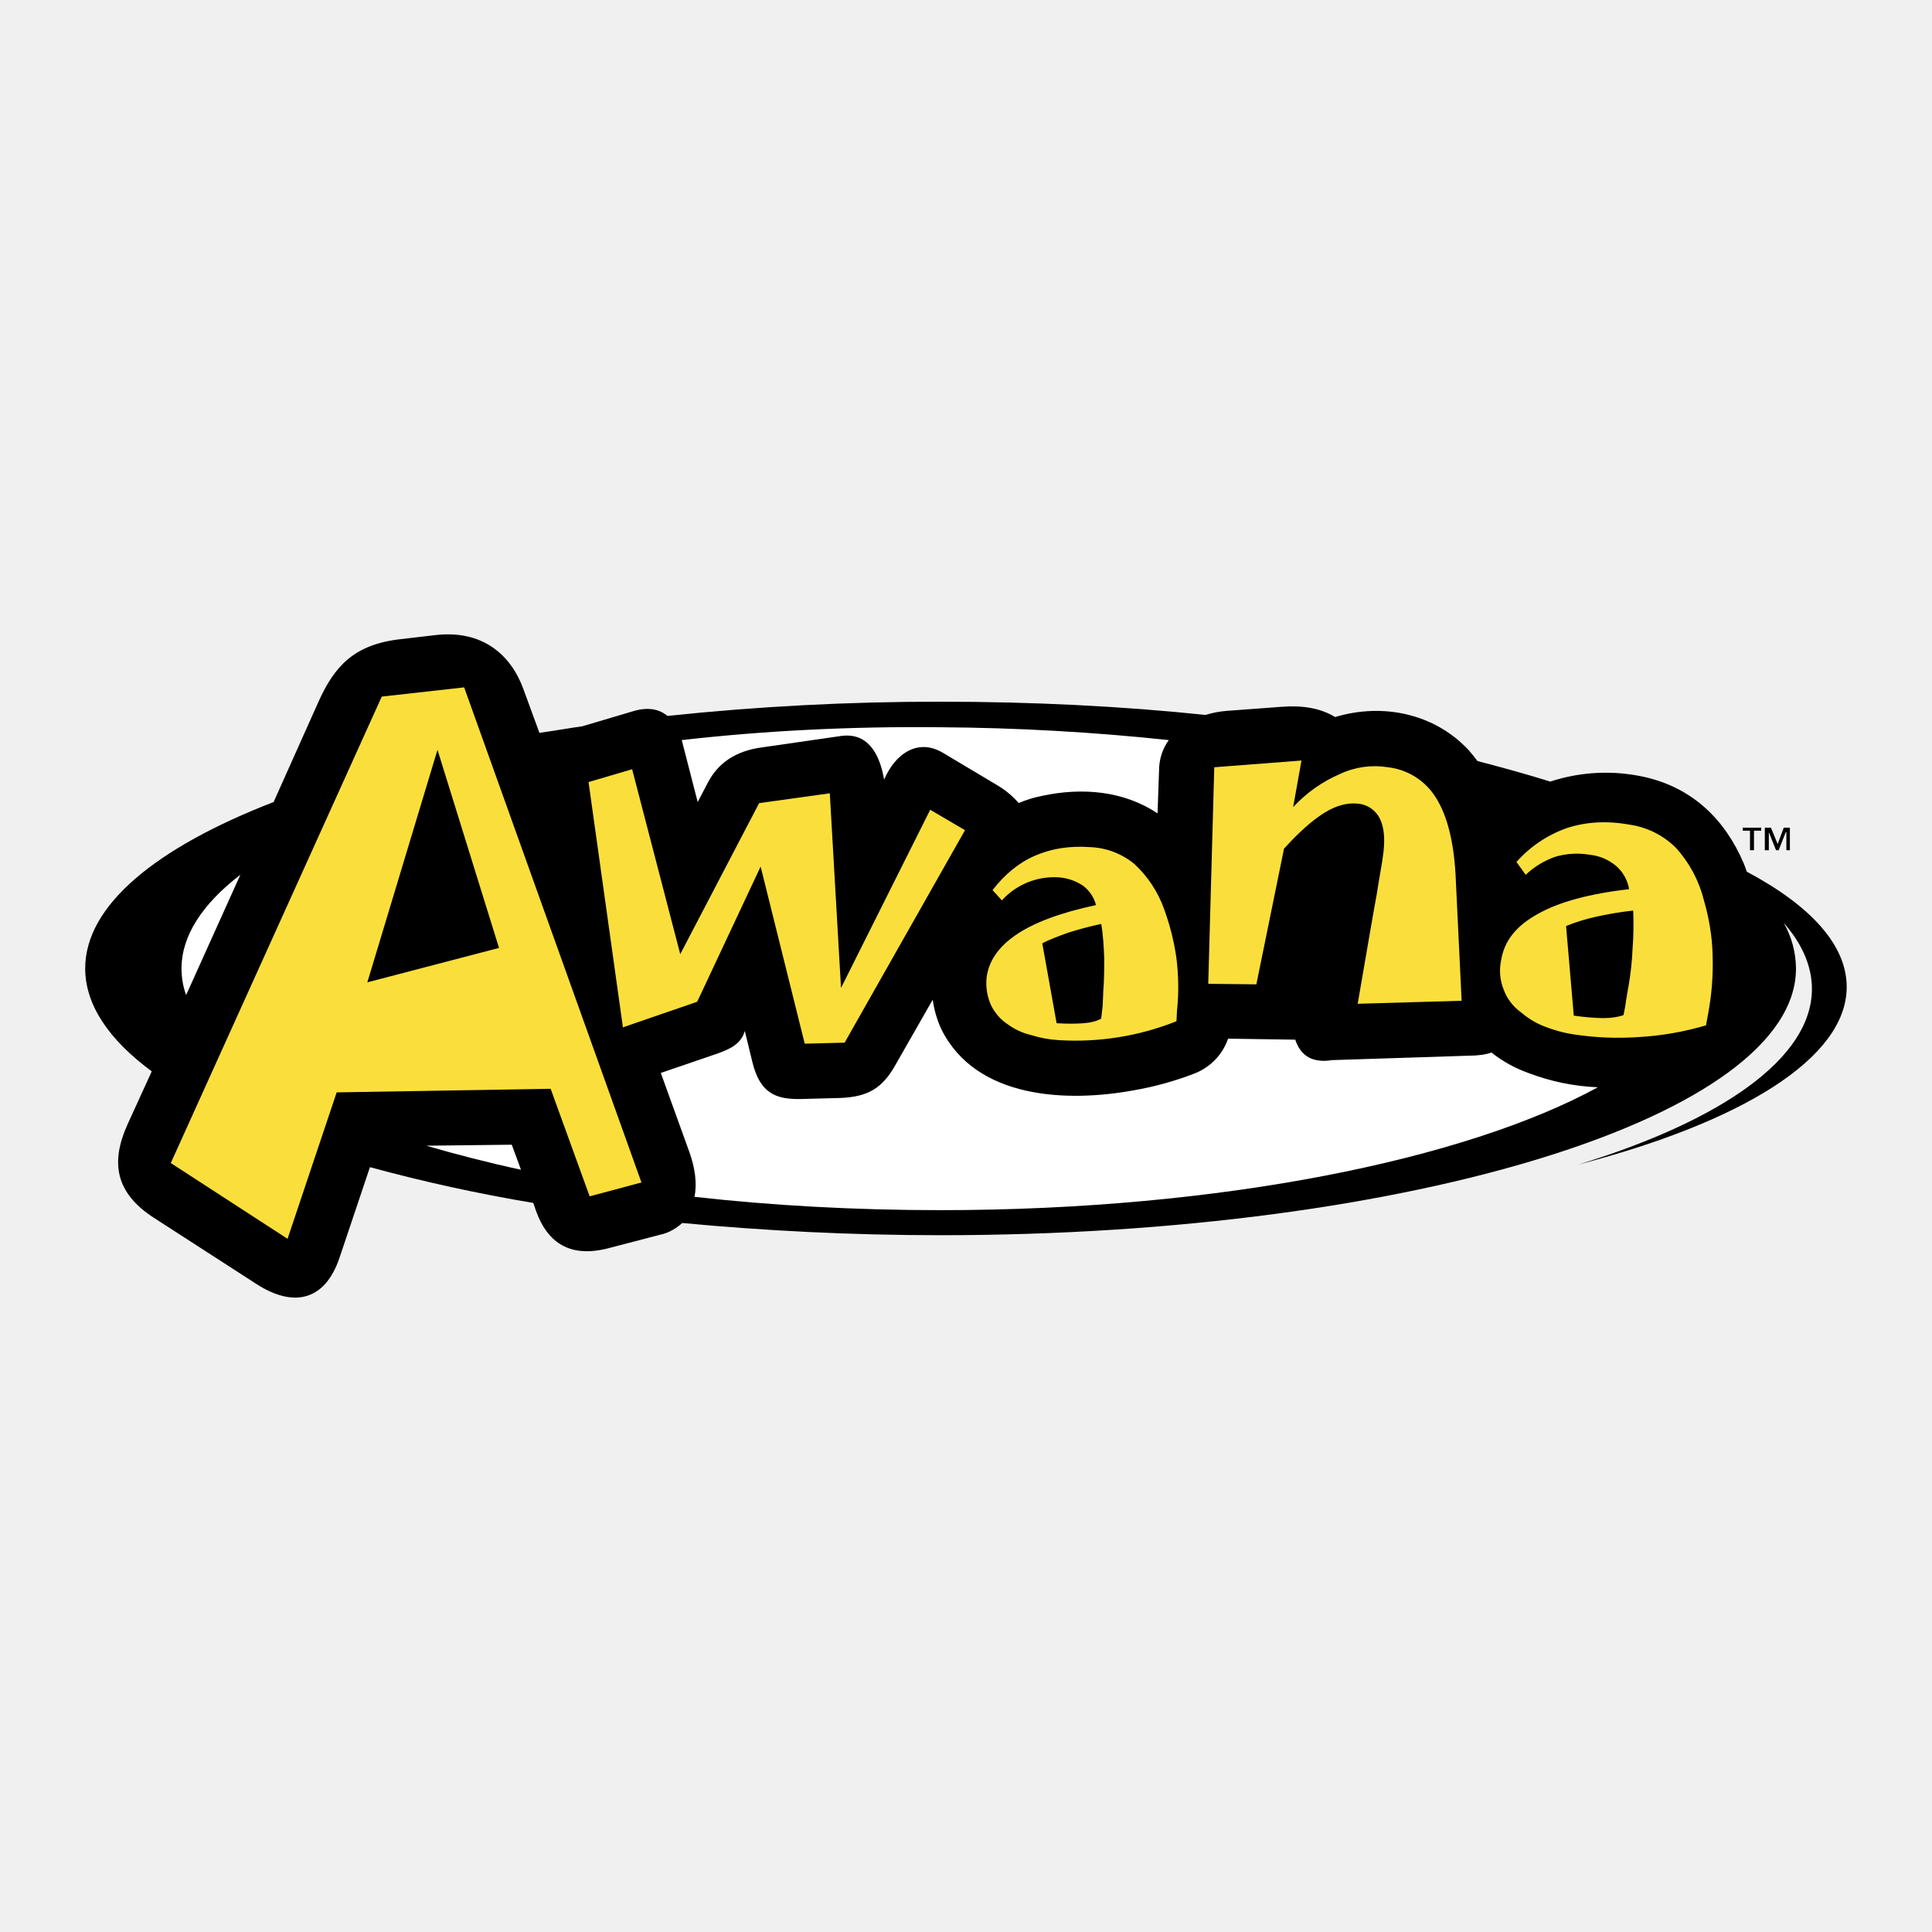
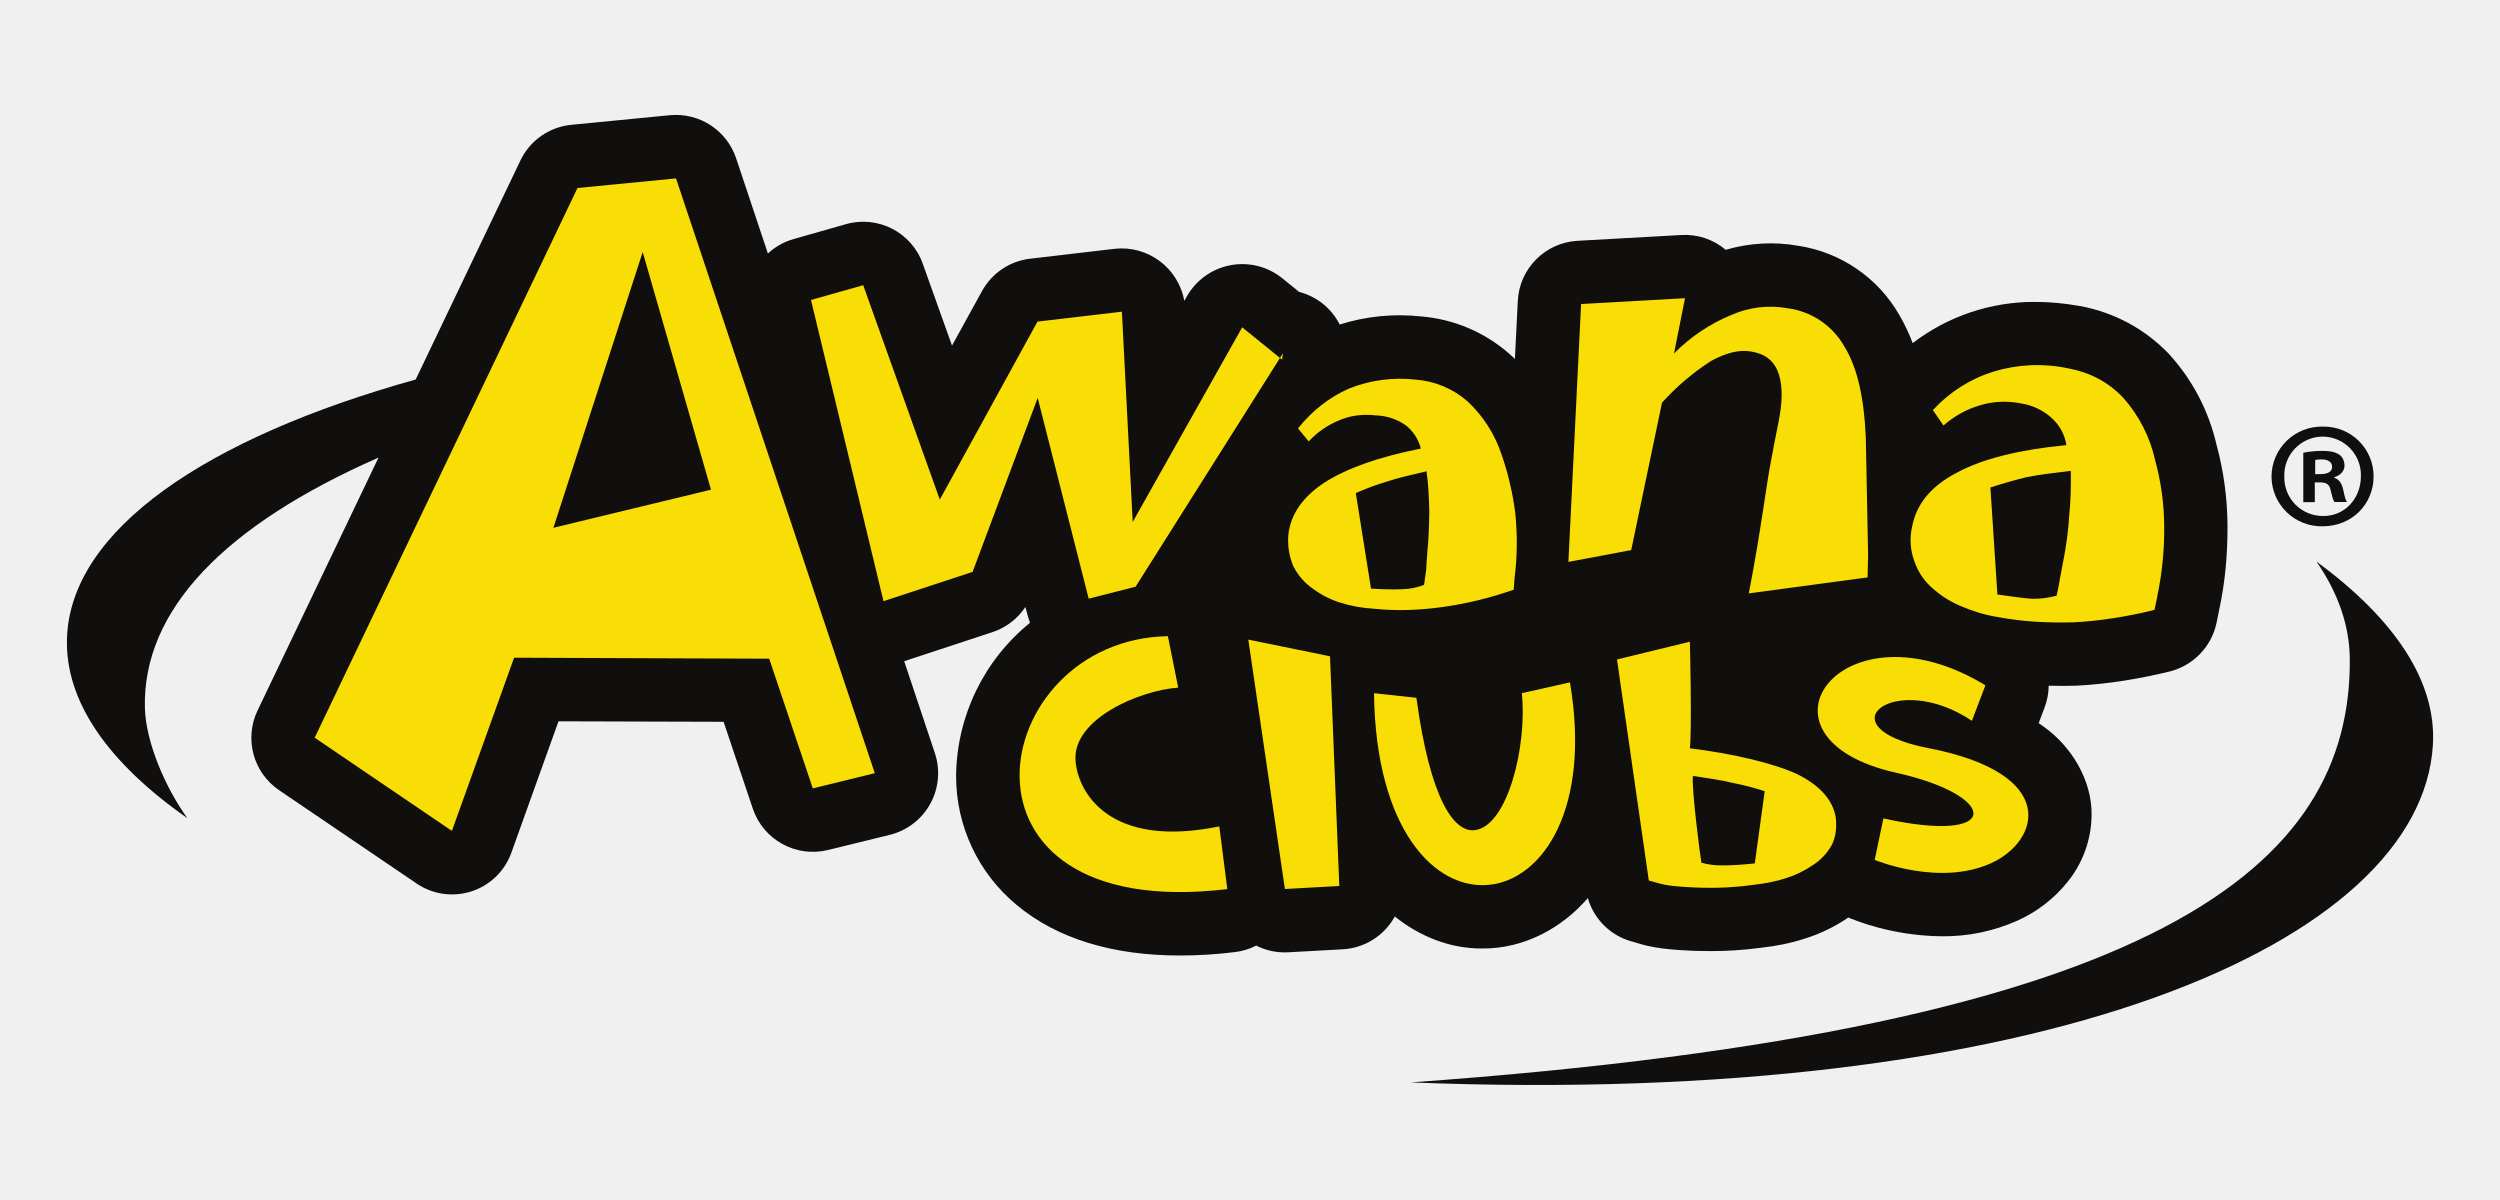
- <svg xmlns="http://www.w3.org/2000/svg" viewBox="0 0 192.76 192.76">
-   <g>
-     <path d="M154.67 77.98a17.77 17.77 0 0 1 9.4-.46c4.75 1.07 8.02 4.19 9.91 8.63.1.26.2.51.3.82 6.34 3.37 9.97 7.3 9.97 11.5 0 7.1-10.47 13.48-26.77 17.72 14.3-4.39 23.3-10.62 23.3-17.52 0-2.25-.97-4.5-2.81-6.59a9.37 9.37 0 0 1 1.22 4.55c0 14.66-38.31 26.61-85.37 26.61-8.94 0-17.62-.45-25.75-1.22-.56.5-1.27.97-2.2 1.17l-5.1 1.33c-3.83 1.02-6.13-.46-7.3-3.73l-.26-.77a166.3 166.3 0 0 1-16.3-3.57l-3.02 8.99c-1.43 4.3-4.54 5.1-8.32 2.66l-10.22-6.6c-3.88-2.5-4.3-5.56-2.66-9.24l2.45-5.37c-4.29-3.16-6.64-6.64-6.64-10.27 0-6.28 7.05-12.05 18.8-16.6l4.5-10.06c1.58-3.48 3.52-5.67 8.17-6.19l3.43-.4c4.75-.57 7.6 1.99 8.83 5.41l1.59 4.34c1.43-.2 2.86-.46 4.29-.66l5.16-1.53c1.43-.41 2.55-.16 3.32.5a256.61 256.61 0 0 1 27.23-1.42c9.25 0 18.14.45 26.46 1.32a9.65 9.65 0 0 1 2.05-.4l5.52-.41c2.04-.16 3.83.1 5.36 1.02 4.75-1.43 9.91-.36 13.34 3.32.3.36.6.71.86 1.07 2.56.67 4.96 1.33 7.26 2.05zm21.05 4.6h-1.84v.3h.72v1.95h.4v-1.95h.72v-.3zm.97 0h-.61v2.25h.4v-1.8l.72 1.8h.26l.71-1.8h.06v1.8h.35v-2.25h-.61l-.61 1.63-.67-1.63z" />
-     <path fill="#fff" d="m18.57 99.28 5.41-12c-3.78 2.9-5.87 6.08-5.87 9.35 0 .92.15 1.78.46 2.65zm33.41 17.43-.92-2.5-8.53.1c2.96.86 6.13 1.68 9.45 2.4zm107.44-8.23a21.9 21.9 0 0 1-6.94-1.43 12.9 12.9 0 0 1-3.68-2.04c-.52.2-1.03.25-1.64.3l-14.25.46c-1.9.3-3.12-.36-3.68-2.04l-6.7-.1a5.74 5.74 0 0 1-3.47 3.52 31.54 31.54 0 0 1-5.93 1.63c-6.69 1.23-15.73.87-19.2-6.07a10.4 10.4 0 0 1-.87-2.97l-3.68 6.44c-1.28 2.3-2.66 3.27-5.62 3.37l-3.83.1c-2.56.06-4.1-.6-4.86-3.67l-.76-3.12c-.36 1.28-1.43 1.79-2.71 2.25l-5.67 1.94 2.86 7.92c.56 1.58.77 3.11.5 4.44 7.72.87 16 1.33 24.53 1.33 27.95 0 52.42-5.06 65.6-12.26zm-91.4-34.64 1.59 6.18 1.07-2.04c.97-1.79 2.65-3.07 5.41-3.42l7.82-1.13c2.6-.36 3.83 1.64 4.3 4.35 1.12-2.61 3.42-4.2 5.97-2.61l5.31 3.17a8.8 8.8 0 0 1 2.15 1.78 11.94 11.94 0 0 1 2.3-.71c4.03-.87 8.17-.51 11.55 1.74l.15-4.24c0-1.18.35-2.2.97-3.07a228.81 228.81 0 0 0-22.79-1.28c-9.04-.1-17.72.36-25.8 1.28z" />
-     <path fill="#fadf3c" d="m63.99 117.98-5.16 1.38-3.89-10.73-21.35.36-4.9 14.61-11.65-7.56L38.09 69.5l8.22-.92L64 117.98zm-14.2-23.4-6.14-19.77-7 23.2 13.13-3.43zm46.49-11.75-12.01 21.2-3.98.1-4.4-17.67-6.33 13.49-7.41 2.55-3.43-24.47 4.35-1.28 4.8 18.45 7.87-15.07 7.05-.98 1.12 19.42 8.9-17.78 3.47 2.04zm21.15 18.04-.05 1.02a27.15 27.15 0 0 1-11.71 1.89 11.43 11.43 0 0 1-2.8-.51 6.43 6.43 0 0 1-2.25-1.02 4.82 4.82 0 0 1-1.74-1.95 5.4 5.4 0 0 1-.46-2.6c.15-1.69 1.12-3.17 2.91-4.4 1.84-1.27 4.5-2.24 8.02-3a3.52 3.52 0 0 0-1.32-1.95 5 5 0 0 0-2.5-.82 7.05 7.05 0 0 0-5.57 2.3l-.93-1.02c1.18-1.53 2.56-2.7 4.2-3.42s3.46-1.02 5.56-.87a7.4 7.4 0 0 1 4.4 1.69 11.35 11.35 0 0 1 2.96 4.5 24.23 24.23 0 0 1 1.22 4.85c.21 1.68.26 3.47.06 5.3zm-7.36-1.9c.1-1.12.1-2.3.1-3.42-.05-1.12-.1-2.24-.3-3.37a37.23 37.23 0 0 0-3.28.87c-.97.36-1.84.66-2.6 1.07l1.43 7.97c1.02.06 1.9.06 2.66 0 .71-.05 1.33-.2 1.79-.46l.15-1.32c0-.41.05-.87.05-1.33zm35.76.88-10.37.3c.92-5.31 1.53-8.94 1.9-10.93.3-1.94.55-3.17.6-3.68.26-1.64.16-2.91-.25-3.78a2.7 2.7 0 0 0-2.25-1.58c-.97-.1-2.1.15-3.32.91s-2.55 1.95-4.03 3.58l-2.76 13.54-4.8-.05.6-21.61 8.7-.67-.83 4.65a13.75 13.75 0 0 1 4.7-3.32 8.17 8.17 0 0 1 4.76-.66 6.5 6.5 0 0 1 4.8 3.06c1.12 1.8 1.74 4.3 1.94 7.56l.61 12.68zm24.58 1.37-.2 1.08a29.4 29.4 0 0 1-6.7 1.17 29.52 29.52 0 0 1-6.39-.25c-1.12-.16-2.14-.46-3.06-.82s-1.69-.87-2.35-1.43a4.79 4.79 0 0 1-1.69-2.25 5.03 5.03 0 0 1-.25-2.91c.3-1.9 1.48-3.42 3.62-4.6 2.15-1.23 5.22-2.04 9.15-2.5a3.95 3.95 0 0 0-1.28-2.3 4.9 4.9 0 0 0-2.65-1.13 7.65 7.65 0 0 0-3.43.2 8.23 8.23 0 0 0-2.96 1.8L151.3 86a12.1 12.1 0 0 1 5-3.37c1.85-.62 3.94-.77 6.24-.36a8.21 8.21 0 0 1 4.65 2.3 12.1 12.1 0 0 1 2.8 5.21c.52 1.79.83 3.58.88 5.47a26.8 26.8 0 0 1-.46 5.97zm-7.92-2.86a31 31 0 0 0 .4-3.78c.1-1.22.1-2.5.06-3.73a33.48 33.48 0 0 0-3.73.62 18.43 18.43 0 0 0-2.97.92l.77 8.94a23 23 0 0 0 2.91.25c.82 0 1.48-.1 2.05-.3.1-.46.2-.98.25-1.43.1-.52.15-.98.26-1.49z" />
-   </g>
+ <svg xmlns="http://www.w3.org/2000/svg" viewBox="0 0 250 120">
+   <path fill="#100f0d" d="M231.65 56.16c2.16 3.13 3.32 6.42 3.33 9.82.09 20.44-18.48 36.9-93.93 42.26 63.3 2.54 101.07-13.91 102.24-33.76.38-6.37-3.88-12.63-11.64-18.32zM158.78 89.8a6.31 6.31 0 0 0 4.6 4.4c.05 0 .34.13 1.3.37.92.21 1.95.35 3.3.44 1.01.07 2.03.1 3.05.1 1.65 0 3.3-.1 4.96-.32 1.54-.17 3.04-.45 4.56-.95 1.58-.5 3.05-1.24 4.28-2.09l.18.08c.44.15 4.07 1.75 9.2 1.8a18.1 18.1 0 0 0 7.54-1.57 13.5 13.5 0 0 0 4.95-3.8 10.8 10.8 0 0 0 2.46-6.74c.05-3.53-2.05-6.9-4.76-8.83l-.53-.38.58-1.54c.28-.72.41-1.47.42-2.2a43.31 43.31 0 0 0 2.7 0l.2-.01c3.03-.16 6.11-.66 9.19-1.41a6.37 6.37 0 0 0 4.7-4.89l.26-1.28c.63-2.92.83-5.66.83-8.24v-.21c-.02-2.8-.4-5.49-1.1-8.06a20.08 20.08 0 0 0-4.78-9.1 16.33 16.33 0 0 0-8.9-4.77c-1.53-.27-3-.41-4.47-.41a19.97 19.97 0 0 0-12.23 4.12c-.36-.95-.8-1.88-1.33-2.8a14.08 14.08 0 0 0-10.1-6.93 15.9 15.9 0 0 0-7.27.4 6.3 6.3 0 0 0-4.43-1.48l-10.38.58a6.33 6.33 0 0 0-5.98 6.01l-.29 5.8-.58-.53a15.26 15.26 0 0 0-8.83-3.72 19.88 19.88 0 0 0-8.11.81 6.3 6.3 0 0 0-4.06-3.26l-1.7-1.38a6.37 6.37 0 0 0-9.52 1.82l-.26.46a6.37 6.37 0 0 0-6.97-5.21l-8.44.99a6.32 6.32 0 0 0-4.82 3.24l-3 5.45-2.92-8.18a6.32 6.32 0 0 0-7.7-3.96l-5.2 1.48a6.3 6.3 0 0 0-2.59 1.45l-3.18-9.53a6.35 6.35 0 0 0-6.62-4.3l-9.85.96a6.32 6.32 0 0 0-5.1 3.57l-10.47 21.9C20.54 43.82 7.1 53 6.7 63.76c-.24 6.39 4.16 12.55 12.04 18.06-2.22-3.07-4.16-7.62-4.25-11.02-.25-9.77 7.93-18.25 23.36-25.04L25.76 71.04a6.33 6.33 0 0 0 2.15 7.98l13.72 9.31a6.3 6.3 0 0 0 9.52-3.1l4.7-13.1 16.51.05 2.92 8.68A6.34 6.34 0 0 0 82.8 85l6.2-1.52a6.35 6.35 0 0 0 4.49-8.16l-3.07-9.2 8.81-2.9a6.35 6.35 0 0 0 3.31-2.52l.2.74c.07.29.16.56.26.84a19.95 19.95 0 0 0-7.39 15.27 16.7 16.7 0 0 0 6.05 12.94c4.04 3.38 9.62 5.06 16.3 5.06h.02c1.75 0 3.58-.1 5.5-.34a6.28 6.28 0 0 0 2.14-.65 6.3 6.3 0 0 0 3.2.67l5.44-.3a6.33 6.33 0 0 0 5.22-3.28c2.5 2 5.52 3.22 8.75 3.2 4.12.03 7.93-2 10.55-5.04" />
+   <path fill="#f9de05" fill-rule="evenodd" d="m87.48 77.32-6.2 1.52-4.36-12.97-25.51-.1-6.22 17.32-13.72-9.32L57.75 18.8l9.85-.96zM71.1 48.97 64.27 25.2l-8.93 27.58zm57.2-13.65-14.74 23.35-4.69 1.2-5.1-20.08-6.51 17.4-8.91 2.93L81.1 30l5.22-1.48 7.66 21.44 9.77-17.8 8.44-.99 1.08 21.03 10.95-19.47 3.98 3.23zm23.16 22.43-.09 1.22a36.64 36.64 0 0 1-7.17 1.74c-2.33.32-4.59.4-6.84.16a13.78 13.78 0 0 1-3.35-.61 9.05 9.05 0 0 1-2.65-1.34 6.11 6.11 0 0 1-2.03-2.3 6.63 6.63 0 0 1-.49-3.18c.23-2.01 1.43-3.75 3.6-5.18 2.22-1.42 5.42-2.57 9.64-3.4a4.22 4.22 0 0 0-1.53-2.35 5.45 5.45 0 0 0-2.97-.97c-1.28-.15-2.5 0-3.61.47a8.63 8.63 0 0 0-3.1 2.13l-1.07-1.3c1.44-1.8 3.12-3.1 5.09-3.98a13.81 13.81 0 0 1 6.66-.9 8.9 8.9 0 0 1 5.21 2.18 12.81 12.81 0 0 1 3.42 5.38 28.82 28.82 0 0 1 1.35 5.82c.2 2.03.22 4.16-.07 6.41zm-8.74-2.44c.16-1.4.18-2.74.21-4.14-.04-1.35-.07-2.63-.28-4.04-1.41.34-2.76.62-3.93 1.02-1.17.34-2.21.75-3.14 1.16l1.52 9.55c1.21.08 2.25.1 3.17.06a6.2 6.2 0 0 0 2.14-.44l.22-1.58c0-.55.08-1.1.1-1.59zm44.04 2.43-11.88 1.6c1.23-6.33 1.77-11.04 2.25-13.4.42-2.32.75-3.78.83-4.33.34-1.94.25-3.47-.22-4.57-.46-1.05-1.3-1.68-2.64-1.89-1.16-.21-2.5.13-4 .95a24.24 24.24 0 0 0-4.9 4.17l-3.08 14.74-6.28 1.18 1.27-25.79 10.39-.58-1.1 5.53a17.27 17.27 0 0 1 5.7-3.84 9.7 9.7 0 0 1 5.69-.68 7.66 7.66 0 0 1 5.66 3.84c1.3 2.1 1.96 5.17 2.13 9.08l.23 11.75zm28.97 1.92-.28 1.33c-2.75.68-5.45 1.1-8.02 1.24-2.62.07-5.12-.05-7.61-.52-1.34-.21-2.56-.6-3.64-1.06a9.8 9.8 0 0 1-2.78-1.7 6.12 6.12 0 0 1-1.95-2.79 6 6 0 0 1-.24-3.48c.42-2.25 1.86-4.05 4.45-5.4 2.6-1.41 6.27-2.31 10.98-2.77a4.57 4.57 0 0 0-1.47-2.71 5.93 5.93 0 0 0-3.14-1.47 8.4 8.4 0 0 0-4.1.22 9.64 9.64 0 0 0-3.58 2l-1.06-1.54a13.8 13.8 0 0 1 6.06-3.85 15 15 0 0 1 7.45-.33c2.2.41 4 1.36 5.5 2.92a13.9 13.9 0 0 1 3.22 6.3c.57 2.08.88 4.28.9 6.48a32.4 32.4 0 0 1-.7 7.13zm-9.39-3.62c.28-1.45.5-2.98.58-4.5.16-1.46.18-2.93.16-4.45-1.66.2-3.12.36-4.48.64a50.1 50.1 0 0 0-3.56 1.02l.7 10.7c1.34.2 2.5.35 3.47.43a8.9 8.9 0 0 0 2.45-.31c.13-.61.27-1.22.34-1.77.14-.6.2-1.15.34-1.76zm-89.55 7.58 1.03 5.14c-3.79.27-10.54 3.09-10.27 7.27.21 3.13 3.31 8.88 14.38 6.61l.8 6.27C93.4 92.4 98.65 63.9 116.8 63.62Zm48.09 24.43c.98.24 1.19.48 3.53.64 2.35.16 4.62.12 6.88-.2 1.22-.13 2.37-.36 3.33-.68a9.75 9.75 0 0 0 2.63-1.28 5.58 5.58 0 0 0 1.95-2.07c.38-.81.5-1.71.37-2.75-.3-1.71-1.56-3.14-3.78-4.26-2.29-1.1-6.54-2.1-10.8-2.62.21-1.96 0-10.66 0-10.66l-7.29 1.78zm4.41-10.46c1.43.23 2.8.4 3.98.7 1.19.23 2.25.52 3.2.83l-.99 7.22c-1.21.13-2.25.2-3.18.2a7.3 7.3 0 0 1-2.16-.27c-.1-.47-1-7.45-.85-8.68zM157 68.27c4.24 25.1-19.25 28.45-19.6 1.05l4.24.46c1.39 10.24 3.78 13.45 5.8 13.24 3.33-.34 5.3-8.5 4.74-13.7l4.85-1.09zm31.34 13.57c11.91 2.65 11.66-2.25 1.3-4.56-15.64-3.47-5.48-17.5 8.9-8.75l-1.35 3.55c-7.65-5.14-15.08.65-4.36 2.73 13.21 2.56 11.12 9.3 6.3 11.5-5.2 2.38-11.66-.32-11.66-.32zm-59.85 7.06 5.44-.3-.93-22.97-8.17-1.67 3.66 24.94" />
+   <path fill="#100f0d" d="M232.3 42.66a4.97 4.97 0 0 1 5.06 4.97c0 2.82-2.2 5-5.09 5a5 5 0 0 1-5.12-5 5.02 5.02 0 0 1 5.12-4.97zm-.06 1a3.86 3.86 0 0 0-3.81 3.97 3.85 3.85 0 0 0 3.87 3.97c2.18.03 3.79-1.76 3.79-3.97a3.84 3.84 0 0 0-3.82-3.97zm-.76 6.55h-1.15v-4.94a9.6 9.6 0 0 1 1.91-.18c.93 0 1.37.16 1.73.4.27.2.48.6.48 1.06 0 .57-.42.99-1.02 1.17v.06c.48.15.75.55.9 1.22.15.76.25 1.06.37 1.2h-1.25c-.15-.18-.24-.6-.39-1.18-.09-.54-.4-.78-1.03-.78h-.55zm.04-2.8h.54c.64 0 1.15-.2 1.15-.72 0-.45-.33-.75-1.06-.75-.3 0-.51.02-.63.06v1.42" />
</svg>
